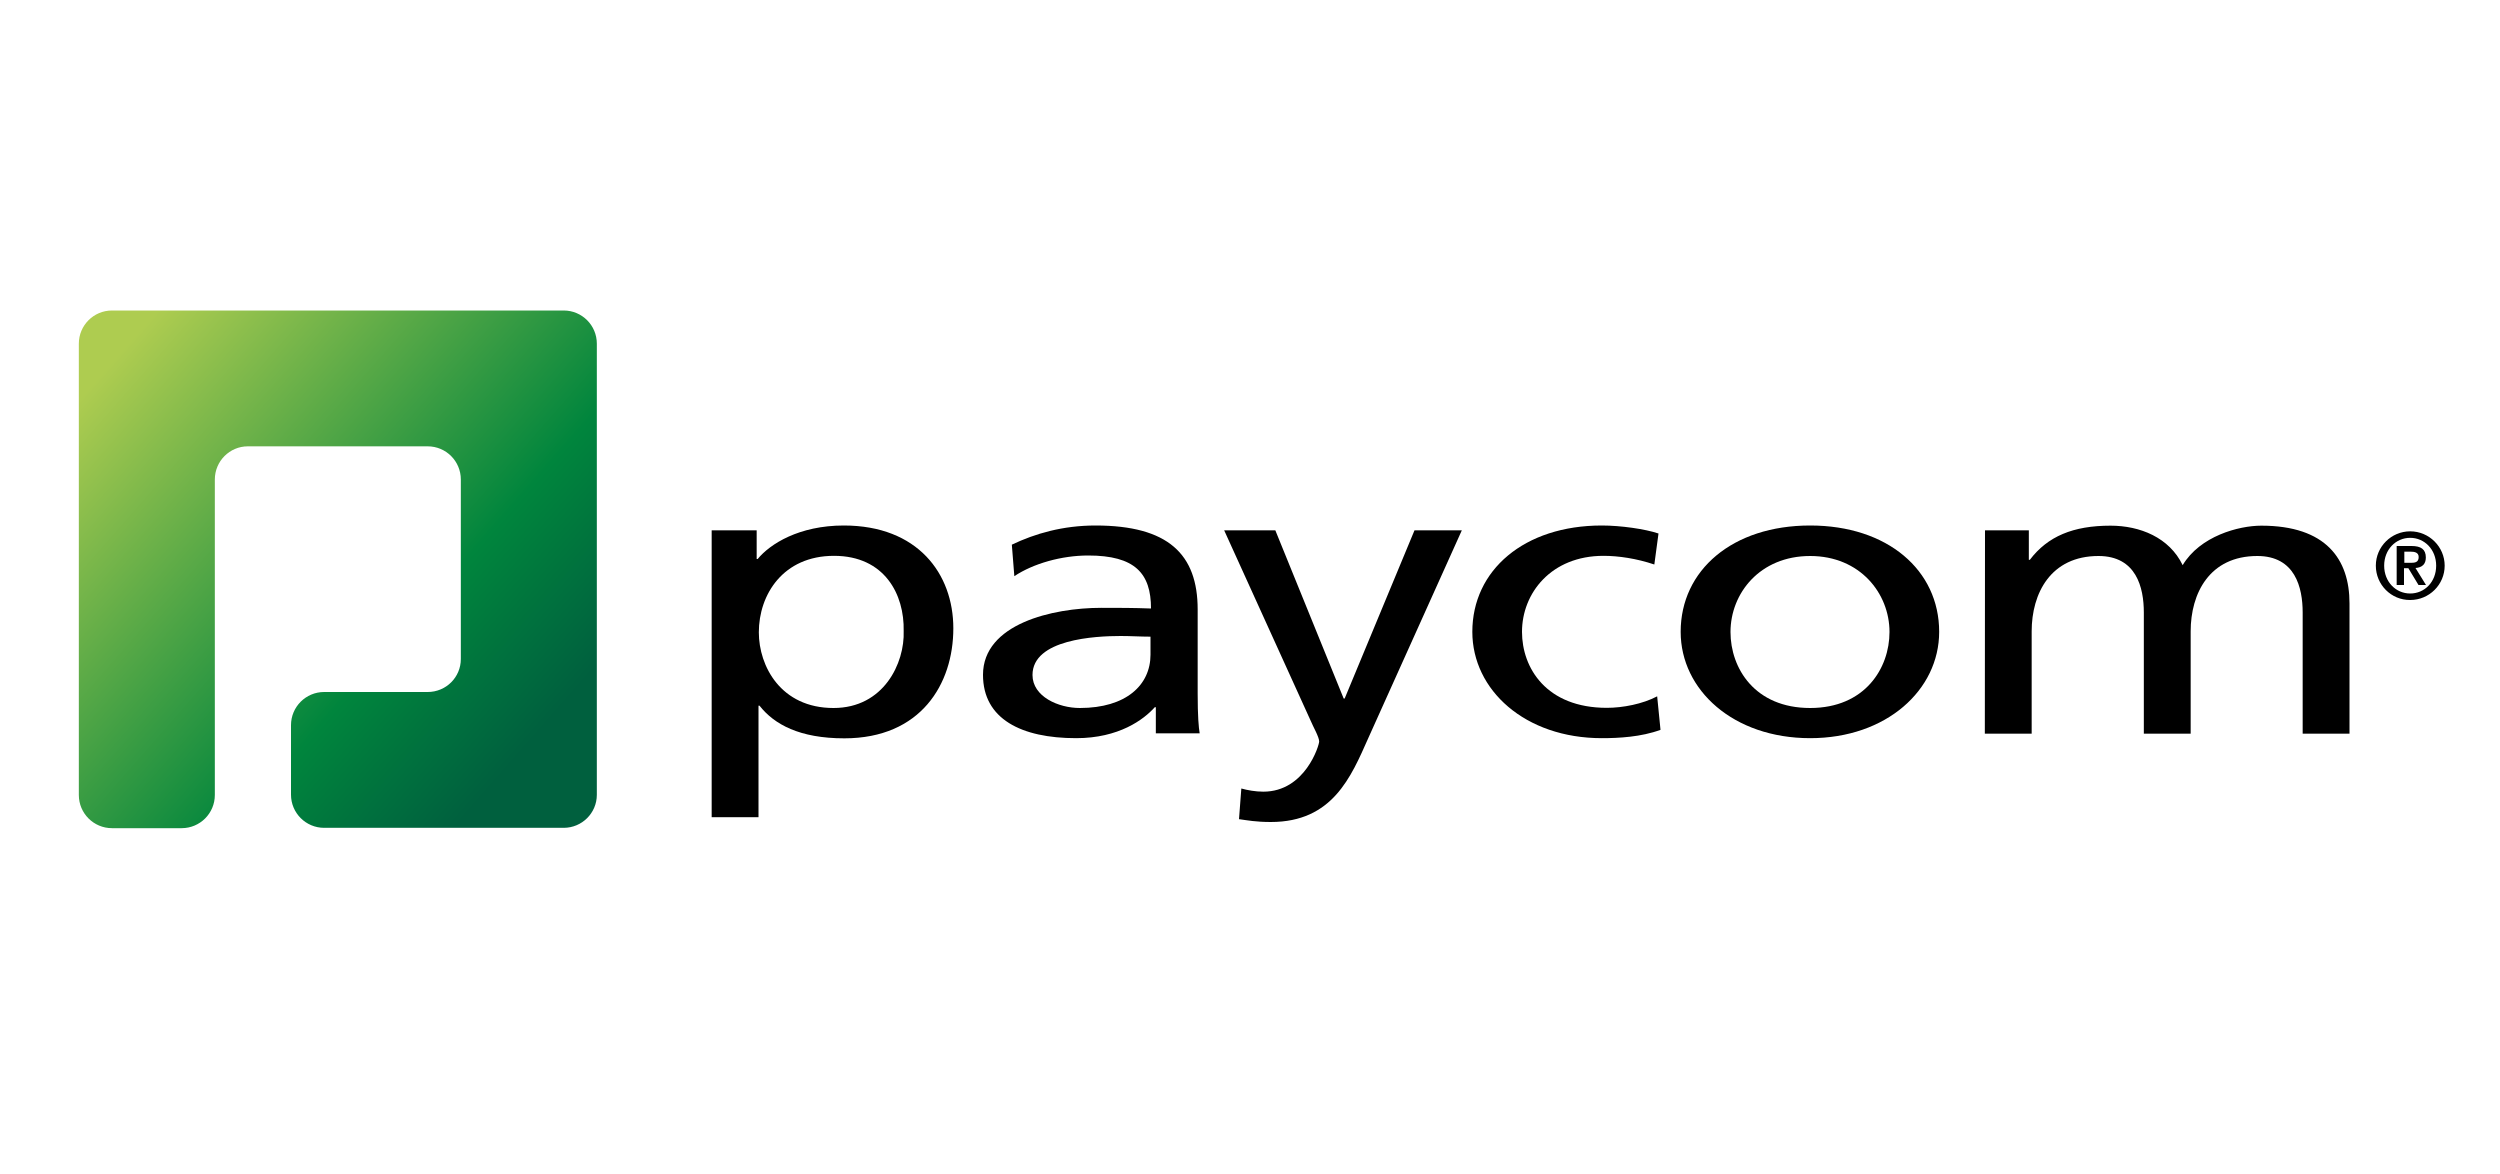
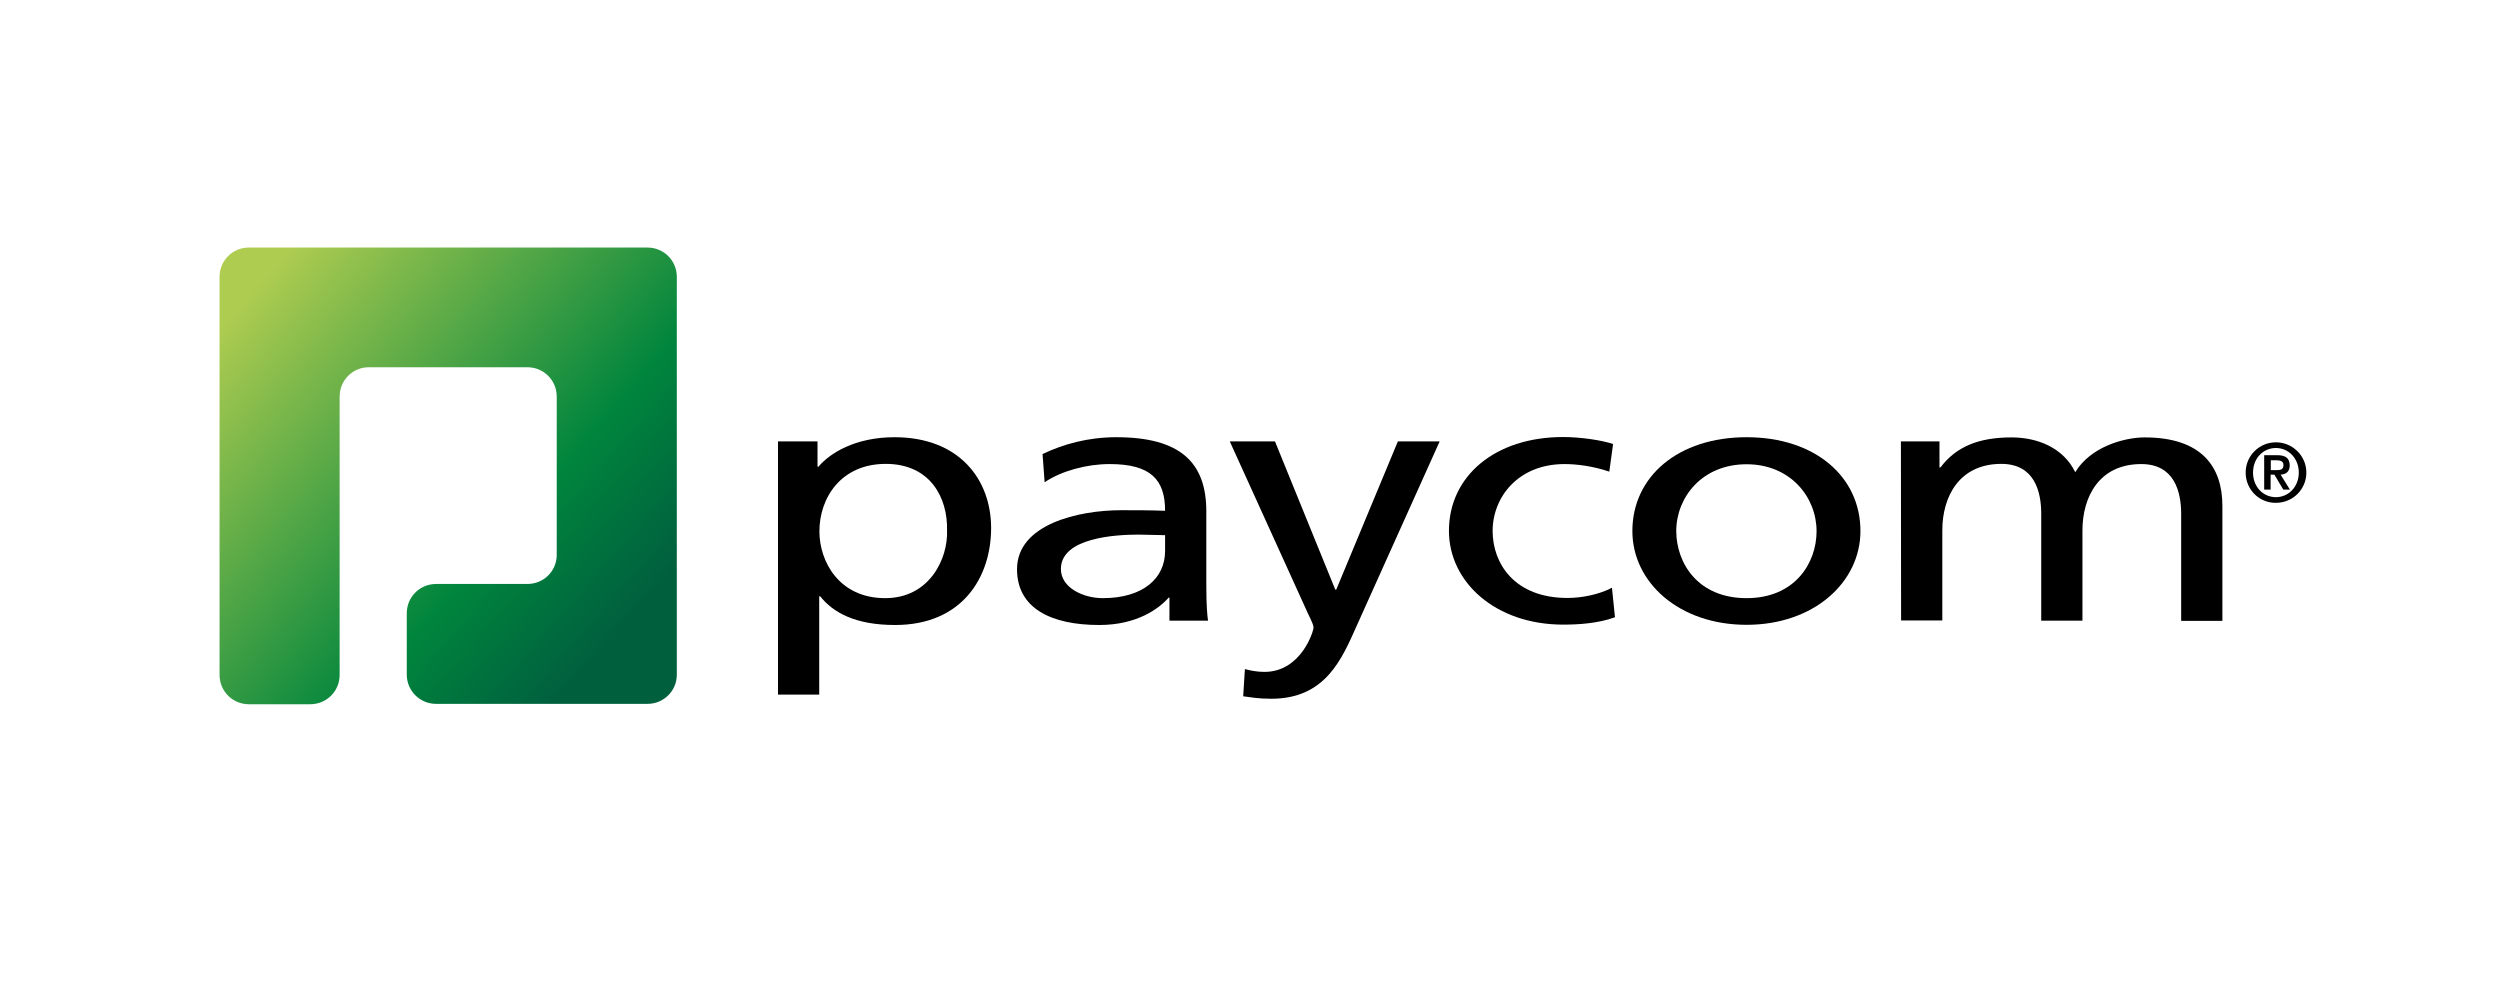
- <svg xmlns="http://www.w3.org/2000/svg" xmlns:xlink="http://www.w3.org/1999/xlink" version="1.1" id="Layer_1" x="0px" y="0px" viewBox="0 0 1500 704" style="enable-background:new 0 0 1500 704;" xml:space="preserve">
+ <svg xmlns="http://www.w3.org/2000/svg" xmlns:xlink="http://www.w3.org/1999/xlink" version="1.1" id="Layer_1" x="0px" y="0px" viewBox="0 0 1322 524" style="enable-background:new 0 0 1322 524;" xml:space="preserve">
  <style type="text/css">
	
- 		.st0{clip-path:url(#SVGID_00000096020232716882082150000014318708433676758929_);fill:url(#SVGID_00000029749656548247793860000007912615397894148242_);}
- 	.st1{clip-path:url(#SVGID_00000158001882075815757210000003931715194774252168_);}
- 	.st2{clip-path:url(#SVGID_00000111166710870704217890000007420678712492063147_);}
- 	.st3{clip-path:url(#SVGID_00000180348909304544916130000000300865147958892687_);}
- 	.st4{clip-path:url(#SVGID_00000047018330856413880770000007797965493315422641_);}
- 	.st5{clip-path:url(#SVGID_00000131346100739025569530000010825003477605695903_);}
- 	.st6{clip-path:url(#SVGID_00000005266423737567562410000001969252134522979994_);}
- 	.st7{clip-path:url(#SVGID_00000072253407522208886510000018319144029940866216_);}
+ 		.st0{clip-path:url(#SVGID_00000050620598797690889090000004746032669671702166_);fill:url(#SVGID_00000009561850246318169090000007127672370777583010_);}
+ 	.st1{clip-path:url(#SVGID_00000173137597109248652940000005916930913851572904_);}
+ 	.st2{clip-path:url(#SVGID_00000173149676813152632330000003974944745227041190_);}
+ 	.st3{clip-path:url(#SVGID_00000101076153981666524960000010409655811228776589_);}
+ 	.st4{clip-path:url(#SVGID_00000094594513545983367530000007946209999515081654_);}
+ 	.st5{clip-path:url(#SVGID_00000142174482235630568500000007056637591287617430_);}
+ 	.st6{clip-path:url(#SVGID_00000092436674464409486070000003972695496191013511_);}
+ 	.st7{clip-path:url(#SVGID_00000170240712050279140150000009003689583340723845_);}
</style>
  <g>
    <g>
      <g>
        <g>
-           <defs>
-             <path id="SVGID_1_" d="M67.2,186.3c-11,0-19.9,8.9-19.9,19.9v40.1v20.6v20.7V477c0,11,8.9,19.9,19.9,19.9H109       c11,0,19.9-8.9,19.9-19.9V287.7c0-11,8.9-19.9,19.8-19.9h107.9c11,0,19.9,8.9,19.9,19.9v107.7c0,11-8.9,19.8-19.9,19.8h-62.1       c-11,0-19.9,8.9-19.9,19.9v41.7c0,11,8.9,19.9,19.9,19.9h62.1c11,0,19.9,0,19.9,0h19.9h41.8c11,0,19.9-8.9,19.9-19.8V206.2       c0-11-8.9-19.9-19.9-19.9h-35.5c-11,0-19.9,0-19.9,0s-8.9,0-19.9,0H67.2L67.2,186.3z" />
-           </defs>
-           <clipPath id="SVGID_00000134966464498044541360000006730247355574742444_">
-             <use xlink:href="#SVGID_1_" style="overflow:visible;" />
-           </clipPath>
-           <linearGradient id="SVGID_00000108297756812023183140000018198488387143302808_" gradientUnits="userSpaceOnUse" x1="1484.21" y1="860.917" x2="1489.171" y2="860.917" gradientTransform="matrix(51.9091 45.5959 45.5959 -51.9091 -116234.406 -22764.783)">
-             <stop offset="0" style="stop-color:#AECC50" />
-             <stop offset="4.900000e-03" style="stop-color:#AECC50" />
-             <stop offset="0.7" style="stop-color:#00853D" />
-             <stop offset="0.995" style="stop-color:#00603E" />
-             <stop offset="1" style="stop-color:#00603E" />
-           </linearGradient>
-           <polygon style="clip-path:url(#SVGID_00000134966464498044541360000006730247355574742444_);fill:url(#SVGID_00000108297756812023183140000018198488387143302808_);" points="      182.6,32.2 512,321.5 222.6,650.9 -106.7,361.6     " />
+           <g>
+             <g>
+               <defs>
+                 <path id="SVGID_1_" d="M131.6,130.9c-8.6,0-15.5,6.9-15.5,15.5v31.2v16v16.1v147.2c0,8.6,6.9,15.5,15.5,15.5h32.5         c8.6,0,15.5-6.9,15.5-15.5V209.7c0-8.6,6.9-15.5,15.4-15.5h83.9c8.6,0,15.5,6.9,15.5,15.5v83.7c0,8.6-6.9,15.4-15.5,15.4         h-48.3c-8.6,0-15.5,6.9-15.5,15.5v32.4c0,8.6,6.9,15.5,15.5,15.5h48.3c8.6,0,15.5,0,15.5,0h15.5h32.5         c8.6,0,15.5-6.9,15.5-15.4V146.4c0-8.6-6.9-15.5-15.5-15.5h-27.6c-8.6,0-15.5,0-15.5,0s-6.9,0-15.5,0H131.6L131.6,130.9z" />
+               </defs>
+               <clipPath id="SVGID_00000162323656549385101270000011647942873304733585_">
+                 <use xlink:href="#SVGID_1_" style="overflow:visible;" />
+               </clipPath>
+               <linearGradient id="SVGID_00000136404285007559751210000014898201978522515854_" gradientUnits="userSpaceOnUse" x1="2287.216" y1="854.66" x2="2291.072" y2="854.66" gradientTransform="matrix(51.9091 45.5959 45.5959 -51.9091 -157567.281 -59766.148)">
+                 <stop offset="0" style="stop-color:#AECC50" />
+                 <stop offset="4.900000e-03" style="stop-color:#AECC50" />
+                 <stop offset="0.7" style="stop-color:#00853D" />
+                 <stop offset="0.995" style="stop-color:#00603E" />
+                 <stop offset="1" style="stop-color:#00603E" />
+               </linearGradient>
+               <polygon style="clip-path:url(#SVGID_00000162323656549385101270000011647942873304733585_);fill:url(#SVGID_00000136404285007559751210000014898201978522515854_);" points="        221.3,11.1 477.4,236 252.4,492 -3.6,267.2       " />
+             </g>
+           </g>
        </g>
      </g>
    </g>
    <g>
      <g>
        <g>
-           <defs>
-             <rect id="SVGID_00000097495895110119452860000016557158534476774293_" x="31" y="171" width="1450.4" height="341.3" />
-           </defs>
-           <clipPath id="SVGID_00000148658066882537639500000003540248916580828093_">
-             <use xlink:href="#SVGID_00000097495895110119452860000016557158534476774293_" style="overflow:visible;" />
-           </clipPath>
-           <path style="clip-path:url(#SVGID_00000148658066882537639500000003540248916580828093_);" d="M427.1,318.2H454v17.2h0.6      c7.4-9,24.8-20.1,51.7-20.1c44.3,0,65.7,28.9,65.7,61.7c0,33.4-19.5,66-65.4,66c-26.9,0-42.1-8.4-50.9-19.6h-0.6v66.9h-28.1      V318.2L427.1,318.2z M500.4,333.5c-30.5,0-45.1,23.2-45.1,45.9c0,20.3,13.2,45.4,44.8,45.4c30.2,0,42.8-27,42.1-46.2      C542.7,356.7,530.8,333.5,500.4,333.5" />
+           <g>
+             <g>
+               <defs>
+                 <rect id="SVGID_00000119099075370741053670000008689953723852300691_" x="103.5" y="119" width="1127.4" height="265.3" />
+               </defs>
+               <clipPath id="SVGID_00000121258182516581120410000009325092662466847672_">
+                 <use xlink:href="#SVGID_00000119099075370741053670000008689953723852300691_" style="overflow:visible;" />
+               </clipPath>
+               <path style="clip-path:url(#SVGID_00000121258182516581120410000009325092662466847672_);" d="M411.4,233.4h20.9v13.4h0.5        c5.8-7,19.3-15.6,40.2-15.6c34.4,0,51.1,22.5,51.1,48c0,26-15.2,51.3-50.8,51.3c-20.9,0-32.7-6.5-39.6-15.2h-0.5v52h-21.8        L411.4,233.4L411.4,233.4z M468.4,245.3c-23.7,0-35.1,18-35.1,35.7c0,15.8,10.3,35.3,34.8,35.3c23.5,0,33.3-21,32.7-35.9        C501.2,263.3,492,245.3,468.4,245.3" />
+             </g>
+           </g>
        </g>
      </g>
      <g>
        <g>
-           <defs>
-             <rect id="SVGID_00000067196296370876000330000003456820947352119737_" x="31" y="171" width="1450.4" height="341.3" />
-           </defs>
-           <clipPath id="SVGID_00000060012707465066539520000011361441404017274011_">
-             <use xlink:href="#SVGID_00000067196296370876000330000003456820947352119737_" style="overflow:visible;" />
-           </clipPath>
-           <path style="clip-path:url(#SVGID_00000060012707465066539520000011361441404017274011_);" d="M607.1,326.8      c14-6.7,30.7-11.5,50.2-11.5c43.6,0,61.3,17.2,61.3,50.4v50.4c0,13.8,0.6,20.3,1.2,23.9h-26.3v-15.7h-0.6      c-6.6,7.4-21.5,18.6-47.2,18.6c-32.9,0-55.9-11.5-55.9-38c0-30.6,41.8-40.2,70.9-40.2c11.1,0,18.8,0,29.9,0.4      c0-21.1-9.6-31.8-37.7-31.8c-15.9,0-32.9,4.8-44.3,12.4L607.1,326.8z M690.4,382c-6,0-11.9-0.4-18-0.4      c-15.2,0-52.9,1.9-52.9,23.4c0,12.9,15.5,19.8,28.4,19.8c27.8,0,42.4-13.8,42.4-32V382z" />
+           <g>
+             <g>
+               <defs>
+                 <rect id="SVGID_00000143609955827061888940000009809125394452659630_" x="103.5" y="119" width="1127.4" height="265.3" />
+               </defs>
+               <clipPath id="SVGID_00000081623126087793379120000000824694168645394862_">
+                 <use xlink:href="#SVGID_00000143609955827061888940000009809125394452659630_" style="overflow:visible;" />
+               </clipPath>
+               <path style="clip-path:url(#SVGID_00000081623126087793379120000000824694168645394862_);" d="M551.3,240.1        c10.9-5.2,23.9-8.9,39-8.9c33.9,0,47.6,13.4,47.6,39.2v39.2c0,10.7,0.5,15.8,0.9,18.6h-20.4V316H618        c-5.1,5.8-16.7,14.5-36.7,14.5c-25.6,0-43.5-8.9-43.5-29.5c0-23.8,32.5-31.2,55.1-31.2c8.6,0,14.6,0,23.2,0.3        c0-16.4-7.5-24.7-29.3-24.7c-12.4,0-25.6,3.7-34.4,9.6L551.3,240.1z M616.1,283c-4.7,0-9.3-0.3-14-0.3        c-11.8,0-41.1,1.5-41.1,18.2c0,10,12,15.4,22.1,15.4c21.6,0,33-10.7,33-24.9V283L616.1,283z" />
+             </g>
+           </g>
        </g>
      </g>
      <g>
        <g>
-           <defs>
-             <rect id="SVGID_00000101809526450820448390000007208453405648622011_" x="31" y="171" width="1450.4" height="341.3" />
-           </defs>
-           <clipPath id="SVGID_00000152231970162295251770000003157991209251105715_">
-             <use xlink:href="#SVGID_00000101809526450820448390000007208453405648622011_" style="overflow:visible;" />
-           </clipPath>
-           <path style="clip-path:url(#SVGID_00000152231970162295251770000003157991209251105715_);" d="M744.8,473.1      c3.6,1,8.4,1.9,13.2,1.9c25.1,0,33.5-27.8,33.5-30.1c0-2.7-3.6-8.8-5.3-12.9l-51.7-113.8h30.7l41,100.9h0.6l41.9-100.9h28.4      L821,442.8c-10.4,23.4-21.5,50.4-58.5,50.4c-8.9,0-14-1-19.1-1.7L744.8,473.1z" />
+           <g>
+             <g>
+               <defs>
+                 <rect id="SVGID_00000047056255482555347600000017193625818044387228_" x="103.5" y="119" width="1127.4" height="265.3" />
+               </defs>
+               <clipPath id="SVGID_00000152240958652978515330000014235667763518063283_">
+                 <use xlink:href="#SVGID_00000047056255482555347600000017193625818044387228_" style="overflow:visible;" />
+               </clipPath>
+               <path style="clip-path:url(#SVGID_00000152240958652978515330000014235667763518063283_);" d="M658.3,353.8        c2.8,0.8,6.5,1.5,10.3,1.5c19.5,0,26-21.6,26-23.4c0-2.1-2.8-6.8-4.1-10l-40.2-88.5h23.9l31.9,78.4h0.5l32.6-78.4h22.1        l-43.6,96.9c-8.1,18.2-16.7,39.2-45.5,39.2c-6.9,0-10.9-0.8-14.8-1.3L658.3,353.8z" />
+             </g>
+           </g>
        </g>
      </g>
      <g>
        <g>
-           <defs>
-             <rect id="SVGID_00000106840876769259116350000003124645506023499659_" x="31" y="171" width="1450.4" height="341.3" />
-           </defs>
-           <clipPath id="SVGID_00000170246027912925718690000008803297839287222699_">
-             <use xlink:href="#SVGID_00000106840876769259116350000003124645506023499659_" style="overflow:visible;" />
-           </clipPath>
-           <path style="clip-path:url(#SVGID_00000170246027912925718690000008803297839287222699_);" d="M992.6,338.7      c-10.7-3.6-21.5-5.2-30.5-5.2c-31.4,0-48.9,22.4-48.9,45.6c0,21.7,14.6,45.6,50.9,45.6c9.6,0,21.5-2.3,30.2-6.9l2,20.1      c-11.6,4.3-25.1,5-35.2,5c-46.1,0-77.7-28.9-77.7-63.8c0-37,31.1-63.8,77.7-63.8c11.4,0,26,2.1,34,4.8L992.6,338.7z" />
+           <g>
+             <g>
+               <defs>
+                 <rect id="SVGID_00000157307672837136611500000006303497637388439701_" x="103.5" y="119" width="1127.4" height="265.3" />
+               </defs>
+               <clipPath id="SVGID_00000078767717741564590580000010768238314568806580_">
+                 <use xlink:href="#SVGID_00000157307672837136611500000006303497637388439701_" style="overflow:visible;" />
+               </clipPath>
+               <path style="clip-path:url(#SVGID_00000078767717741564590580000010768238314568806580_);" d="M851,249.4        c-8.3-2.8-16.7-4-23.7-4c-24.4,0-38,17.4-38,35.4c0,16.9,11.3,35.4,39.6,35.4c7.5,0,16.7-1.8,23.5-5.4l1.6,15.6        c-9,3.3-19.5,3.9-27.4,3.9c-35.8,0-60.4-22.5-60.4-49.6c0-28.8,24.2-49.6,60.4-49.6c8.9,0,20.2,1.6,26.4,3.7L851,249.4z" />
+             </g>
+           </g>
        </g>
      </g>
      <g>
        <g>
-           <defs>
-             <rect id="SVGID_00000178886585266399700770000010170510351693552806_" x="31" y="171" width="1450.4" height="341.3" />
-           </defs>
-           <clipPath id="SVGID_00000096746606886472932630000002505660578723095957_">
-             <use xlink:href="#SVGID_00000178886585266399700770000010170510351693552806_" style="overflow:visible;" />
-           </clipPath>
-           <path style="clip-path:url(#SVGID_00000096746606886472932630000002505660578723095957_);" d="M1086.1,315.3      c46.4,0,77.4,26.8,77.4,63.8c0,34.9-31.7,63.8-77.4,63.8c-46.1,0-77.7-28.9-77.7-63.8C1008.4,342.1,1039.5,315.3,1086.1,315.3       M1086.1,424.8c32.9,0,47.6-23.9,47.6-45.6c0-23.2-17.7-45.6-47.6-45.6c-30.2,0-47.8,22.4-47.8,45.6      C1038.3,401,1052.9,424.8,1086.1,424.8" />
+           <g>
+             <g>
+               <defs>
+                 <rect id="SVGID_00000129913250764210104620000003706529288327908244_" x="103.5" y="119" width="1127.4" height="265.3" />
+               </defs>
+               <clipPath id="SVGID_00000173842948155258327940000018093033508171203007_">
+                 <use xlink:href="#SVGID_00000129913250764210104620000003706529288327908244_" style="overflow:visible;" />
+               </clipPath>
+               <path style="clip-path:url(#SVGID_00000173842948155258327940000018093033508171203007_);" d="M923.6,231.2        c36.1,0,60.2,20.8,60.2,49.6c0,27.1-24.6,49.6-60.2,49.6c-35.8,0-60.4-22.5-60.4-49.6C863.2,252,887.4,231.2,923.6,231.2         M923.6,316.3c25.6,0,37-18.6,37-35.4c0-18-13.8-35.4-37-35.4c-23.5,0-37.2,17.4-37.2,35.4        C886.5,297.8,897.8,316.3,923.6,316.3" />
+             </g>
+           </g>
        </g>
      </g>
      <g>
        <g>
-           <defs>
-             <rect id="SVGID_00000142889330734169038660000006224471821122156943_" x="31" y="171" width="1450.4" height="341.3" />
-           </defs>
-           <clipPath id="SVGID_00000121990167552619984600000013820820843071404417_">
-             <use xlink:href="#SVGID_00000142889330734169038660000006224471821122156943_" style="overflow:visible;" />
-           </clipPath>
-           <path style="clip-path:url(#SVGID_00000121990167552619984600000013820820843071404417_);" d="M1191,318.2h26.3v17.7h0.6      c10.7-14.1,26-20.5,48.4-20.5c17.7,0,35.3,7.1,43.3,23.7c10.4-17.4,33.5-23.7,47.2-23.7c38.8,0,52.9,20.1,52.9,46.6v78.2h-28.1      v-72.7c0-15-4.5-33.9-27.2-33.9c-28.7,0-40,22.4-40,45.2v61.4h-28.1v-72.7c0-15-4.5-33.9-27.2-33.9c-28.7,0-40.1,22.4-40.1,45.2      v61.4h-28.1L1191,318.2L1191,318.2z" />
+           <g>
+             <g>
+               <defs>
+                 <rect id="SVGID_00000155125209263724872280000007430847996824938909_" x="103.5" y="119" width="1127.4" height="265.3" />
+               </defs>
+               <clipPath id="SVGID_00000088833674141718950610000014516070646232807074_">
+                 <use xlink:href="#SVGID_00000155125209263724872280000007430847996824938909_" style="overflow:visible;" />
+               </clipPath>
+               <path style="clip-path:url(#SVGID_00000088833674141718950610000014516070646232807074_);" d="M1005.2,233.4h20.4v13.8h0.5        c8.3-11,20.2-15.9,37.6-15.9c13.8,0,27.4,5.5,33.7,18.4c8.1-13.5,26-18.4,36.7-18.4c30.2,0,41.1,15.6,41.1,36.2v60.8h-21.8        v-56.5c0-11.7-3.5-26.4-21.1-26.4c-22.3,0-31.1,17.4-31.1,35.1v47.7h-21.8v-56.5c0-11.7-3.5-26.4-21.1-26.4        c-22.3,0-31.2,17.4-31.2,35.1v47.7h-21.8L1005.2,233.4L1005.2,233.4z" />
+             </g>
+           </g>
        </g>
      </g>
      <g>
        <g>
-           <defs>
-             <rect id="SVGID_00000173849661445375423880000010277386710502621573_" x="31" y="171" width="1450.4" height="341.3" />
-           </defs>
-           <clipPath id="SVGID_00000164494932990690589130000011634923490736948913_">
-             <use xlink:href="#SVGID_00000173849661445375423880000010277386710502621573_" style="overflow:visible;" />
-           </clipPath>
-           <path style="clip-path:url(#SVGID_00000164494932990690589130000011634923490736948913_);" d="M1425.5,339.4      c0-11.4,9.3-20.6,20.6-20.6c11.4,0,20.7,9.3,20.7,20.6c0,11.4-9.3,20.6-20.7,20.6C1434.7,360.1,1425.5,350.8,1425.5,339.4       M1461.7,339.4c0-9.7-7-16.7-15.6-16.7c-8.6,0-15.6,7-15.6,16.7c0,9.7,7,16.7,15.6,16.7C1454.8,356.1,1461.7,349.1,1461.7,339.4       M1438.2,327.6h8.7c5.6,0,8.6,1.9,8.6,6.9c0,4-2.2,6-6.2,6.3l6.3,10.2h-4.5l-6.1-10.1h-2.6V351h-4.4V327.6L1438.2,327.6z       M1442.6,337.7h3.8c2.6,0,4.8-0.3,4.8-3.5c0-2.8-2.6-3.2-4.8-3.2h-3.8V337.7L1442.6,337.7z" />
+           <g>
+             <g>
+               <defs>
+                 <rect id="SVGID_00000061433214293746916040000011560962309399687051_" x="103.5" y="119" width="1127.4" height="265.3" />
+               </defs>
+               <clipPath id="SVGID_00000172426959017128079870000012138903501340511881_">
+                 <use xlink:href="#SVGID_00000061433214293746916040000011560962309399687051_" style="overflow:visible;" />
+               </clipPath>
+               <path style="clip-path:url(#SVGID_00000172426959017128079870000012138903501340511881_);" d="M1187.5,249.9        c0-8.9,7.2-16,16-16c8.9,0,16.1,7.2,16.1,16c0,8.9-7.2,16-16.1,16C1194.6,266,1187.5,258.8,1187.5,249.9 M1215.6,249.9        c0-7.5-5.4-13-12.1-13s-12.1,5.4-12.1,13s5.4,13,12.1,13S1215.6,257.4,1215.6,249.9 M1197.3,240.7h6.8c4.4,0,6.7,1.5,6.7,5.4        c0,3.1-1.7,4.7-4.8,4.9l4.9,7.9h-3.5l-4.7-7.9h-2v7.9h-3.4V240.7L1197.3,240.7z M1200.8,248.6h3c2,0,3.7-0.2,3.7-2.7        c0-2.2-2-2.5-3.7-2.5h-3V248.6L1200.8,248.6z" />
+             </g>
+           </g>
        </g>
      </g>
    </g>
  </g>
</svg>
